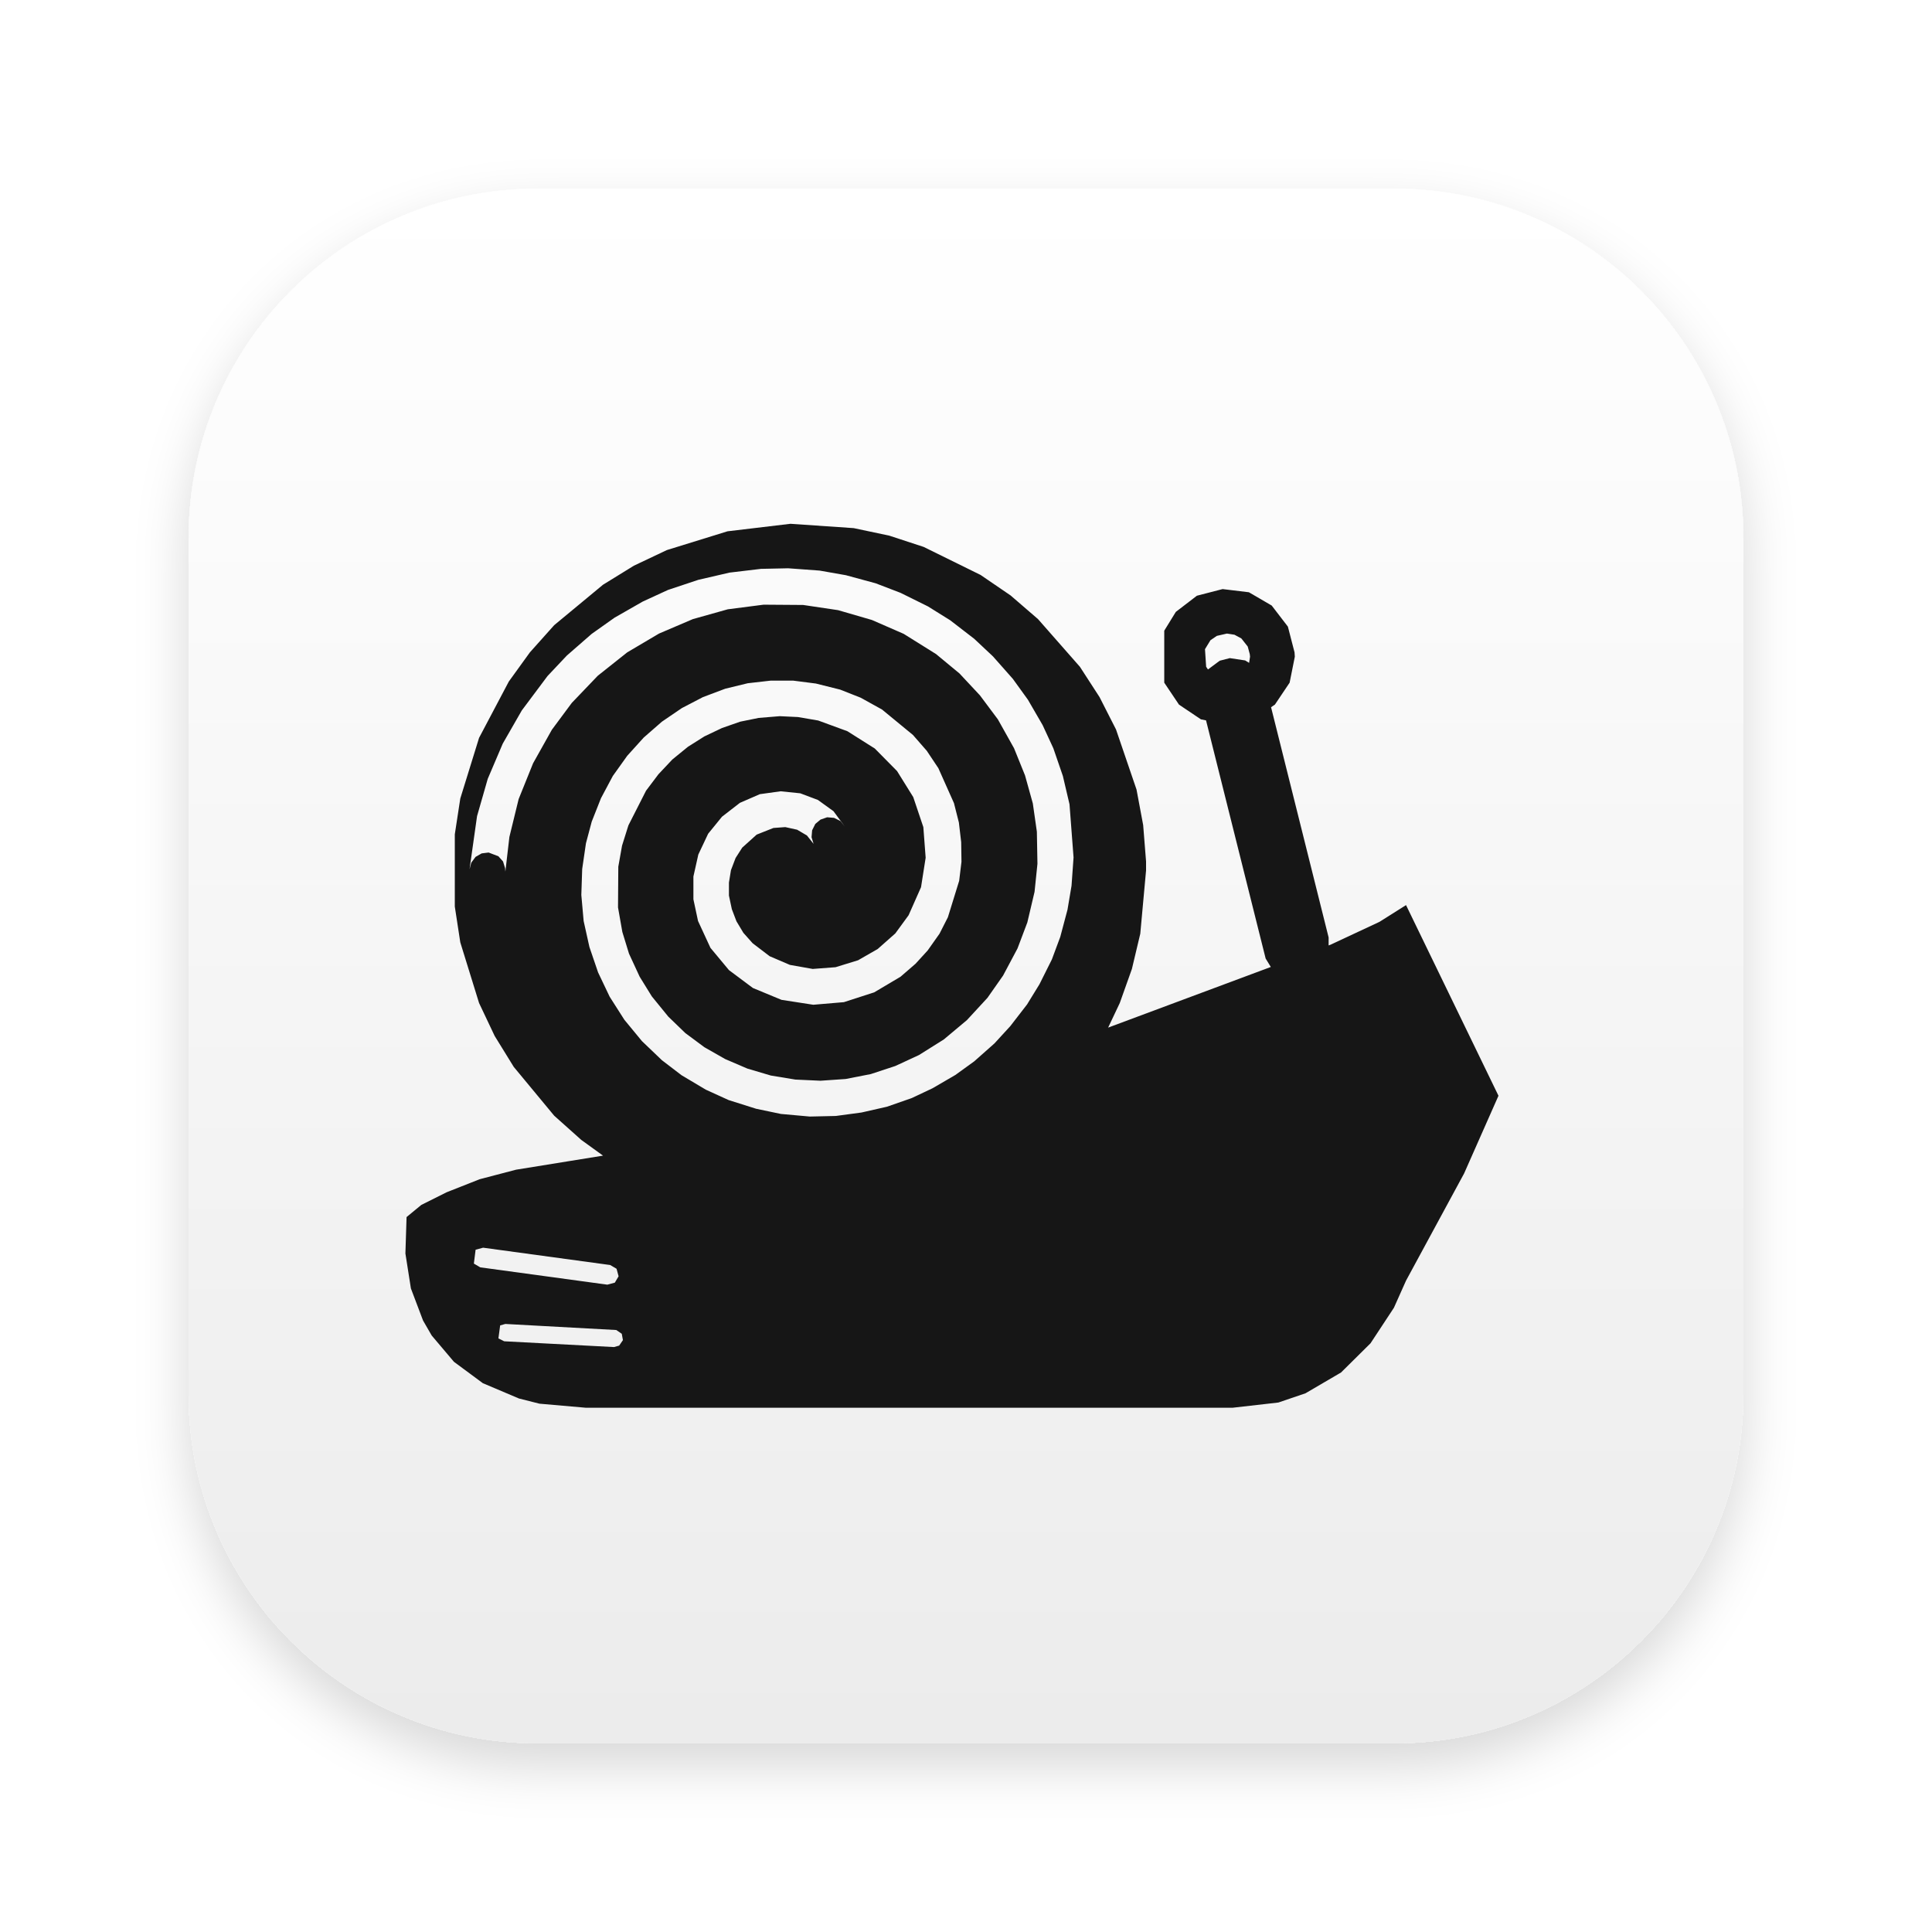
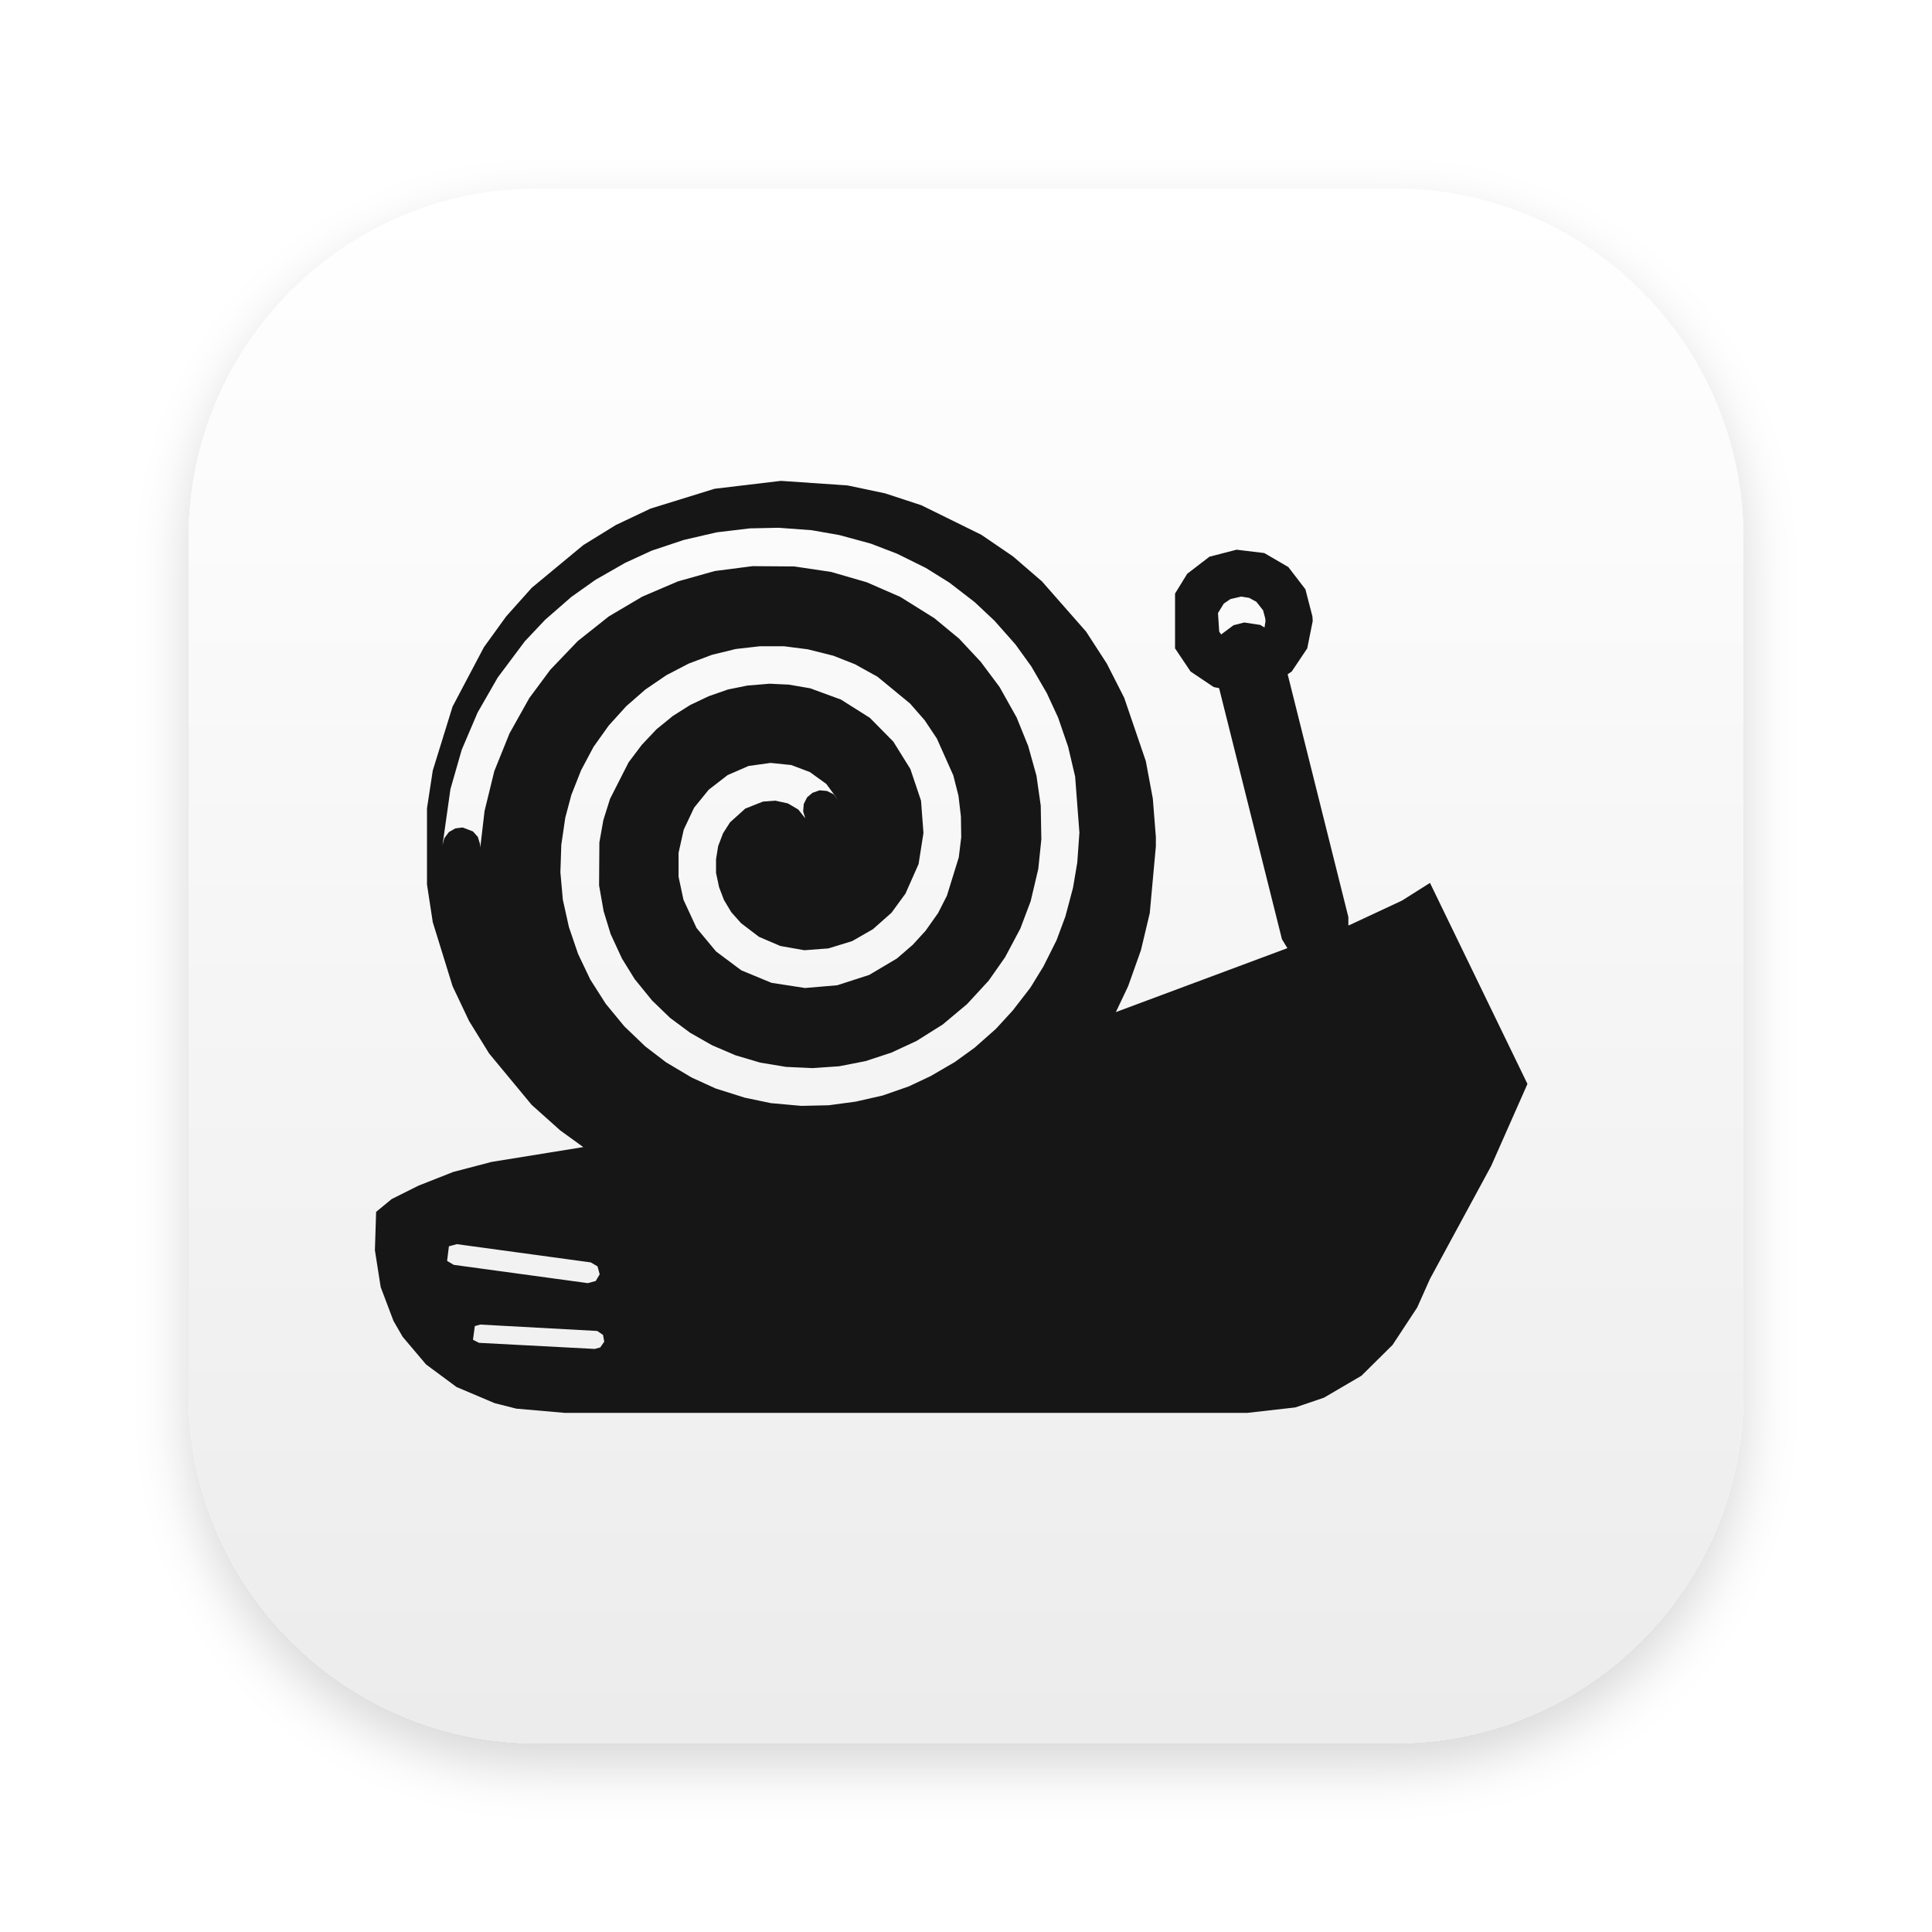
<svg xmlns="http://www.w3.org/2000/svg" viewBox="0 0 1024 1024" role="img" aria-label="Today">
  <defs>
    <linearGradient id="paper" x1="0" y1="0" x2="0" y2="1">
      <stop offset="0" stop-color="#ffffff" />
      <stop offset="1" stop-color="#ececec" />
    </linearGradient>
    <filter id="lift" x="-25%" y="-25%" width="150%" height="155%">
      <feDropShadow dx="0" dy="12" stdDeviation="14" flood-color="#000000" flood-opacity="0.16" />
    </filter>
  </defs>
  <rect x="100" y="100" width="824" height="824" rx="185" fill="url(#paper)" filter="url(#lift)" />
-   <g transform="translate(172.618 179.636) scale(15.31045)">
+   <g transform="translate(154.149 151.548) scale(16.14367)">
    <path fill="#161616" fill-rule="nonzero" d="M2.8 30.4L3.31 29.98L4.19 29.54L5.33 29.09L6.59 28.76L10.24 28.17L16.29 27.68L18.26 27.32L20.3 26.75L23.16 25.66L27.09 23.84L34.79 20.97L36.48 20.18L37.4 19.6L40.6 26.2L39.41 28.89L37.4 32.6L36.98 33.54L36.17 34.77L35.15 35.78L33.92 36.5L32.98 36.82L31.4 37L9 37L7.4 36.86L6.69 36.68L5.44 36.15L4.44 35.41L3.67 34.5L3.37 33.98L2.95 32.87L2.76 31.66L2.8 30.4ZM28.4 18.4L28.2 20.59L27.91 21.81L27.49 22.99L26.95 24.13L26.29 25.2L24.89 26.89L23.2 28.29L22.13 28.95L20.99 29.49L18.89 30.14L17.65 30.33L16.4 30.4L14.21 30.2L12.99 29.91L11.81 29.49L9.86 28.46L8.85 27.73L7.91 26.89L6.51 25.2L5.85 24.13L5.31 22.99L4.66 20.89L4.47 19.65L4.47 17.15L4.66 15.91L5.31 13.81L6.34 11.86L7.07 10.85L7.91 9.91L9.6 8.51L10.67 7.85L11.81 7.31L13.91 6.66L16.09 6.4L18.28 6.55L19.51 6.81L20.7 7.2L22.67 8.17L23.71 8.88L24.66 9.7L26.11 11.35L26.79 12.4L27.36 13.52L28.07 15.6L28.3 16.83L28.4 18.09ZM34.72 20.72L34.72 21.26L34.48 21.74L34.05 22.06L33.34 22.12L33.01 21.99L32.73 21.76L32.54 21.45L30.25 12.3L30.28 11.94L30.52 11.46L30.95 11.14L31.3 11.05L31.83 11.13L32.14 11.32L32.37 11.59L32.52 11.92ZM33.55 11L33.37 11.9L32.86 12.66L32.1 13.17L31.2 13.35L30.3 13.17L29.54 12.66L29.03 11.9L29.03 10.1L29.43 9.45L30.16 8.89L31.05 8.66L31.96 8.77L32.75 9.23L33.31 9.96L33.54 10.85ZM6.22 18.44L6.36 17.24L6.68 15.93L7.18 14.69L7.83 13.53L8.52 12.6L9.42 11.66L10.44 10.85L11.54 10.2L12.71 9.7L13.92 9.36L15.16 9.2L16.53 9.21L17.74 9.39L18.91 9.73L20.01 10.21L21.13 10.91L21.94 11.58L22.65 12.34L23.27 13.17L23.83 14.17L24.21 15.11L24.48 16.08L24.62 17.06L24.64 18.17L24.54 19.14L24.29 20.2L23.95 21.1L23.45 22.04L22.91 22.81L22.2 23.58L21.4 24.25L20.54 24.79L19.72 25.17L18.87 25.45L18 25.62L17.13 25.68L16.26 25.64L15.41 25.5L14.6 25.26L13.83 24.93L13.11 24.52L12.45 24.03L11.86 23.46L11.29 22.76L10.87 22.08L10.5 21.28L10.27 20.53L10.12 19.68L10.13 18.27L10.26 17.54L10.48 16.84L11.09 15.64L11.52 15.07L12 14.56L12.54 14.12L13.11 13.76L13.72 13.47L14.35 13.25L14.99 13.12L15.72 13.06L16.35 13.09L17.05 13.21L18.06 13.58L19.01 14.18L19.78 14.96L20.34 15.86L20.69 16.9L20.77 17.96L20.61 18.98L20.18 19.95L19.72 20.58L19.11 21.12L18.43 21.51L17.65 21.75L16.86 21.81L16.07 21.67L15.37 21.37L14.78 20.92L14.46 20.56L14.22 20.16L14.06 19.74L13.96 19.27L13.96 18.82L14.03 18.39L14.19 17.97L14.42 17.61L14.92 17.16L15.5 16.93L15.91 16.9L16.32 16.99L16.66 17.19L16.89 17.48L16.82 17.25L16.84 17.01L16.95 16.79L17.13 16.64L17.36 16.56L17.6 16.58L17.82 16.69L17.97 16.88L17.58 16.35L17.04 15.96L16.43 15.73L15.75 15.66L15.03 15.76L14.34 16.06L13.72 16.54L13.24 17.13L12.9 17.85L12.73 18.61L12.73 19.4L12.89 20.15L13.32 21.08L13.96 21.85L14.79 22.47L15.78 22.88L16.88 23.05L17.94 22.96L18.99 22.62L19.9 22.08L20.42 21.63L20.84 21.17L21.25 20.59L21.54 20.02L21.93 18.76L22.01 18.1L22 17.42L21.92 16.74L21.75 16.07L21.21 14.86L20.81 14.26L20.33 13.71L19.26 12.83L18.52 12.42L17.81 12.14L16.97 11.93L16.19 11.83L15.4 11.83L14.61 11.92L13.83 12.11L13.06 12.4L12.33 12.78L11.64 13.25L11.01 13.8L10.44 14.43L9.94 15.13L9.53 15.9L9.21 16.71L9.01 17.46L8.88 18.35L8.85 19.25L8.93 20.15L9.13 21.05L9.43 21.93L9.83 22.77L10.34 23.57L10.95 24.31L11.64 24.97L12.32 25.49L13.16 25.99L13.95 26.35L14.9 26.65L15.76 26.83L16.76 26.92L17.66 26.9L18.55 26.78L19.43 26.58L20.29 26.28L21.01 25.94L21.8 25.48L22.45 25.01L23.15 24.39L23.7 23.79L24.28 23.04L24.71 22.34L25.14 21.48L25.43 20.7L25.68 19.76L25.82 18.93L25.89 17.95L25.75 16.11L25.52 15.13L25.19 14.17L24.82 13.37L24.31 12.49L23.79 11.77L23.1 10.99L22.45 10.38L21.62 9.74L20.85 9.26L19.9 8.79L19.04 8.46L18.01 8.18L17.1 8.02L16.01 7.94L15.07 7.96L13.98 8.09L12.9 8.34L11.85 8.69L10.98 9.09L10 9.65L9.21 10.21L8.35 10.96L7.68 11.67L6.79 12.86L6.13 14.01L5.61 15.23L5.24 16.52L4.98 18.36L5.04 18.13L5.19 17.93L5.4 17.81L5.64 17.78L5.98 17.91L6.14 18.09L6.21 18.32ZM31.99 10.91L31.92 10.65L31.7 10.37L31.46 10.24L31.2 10.2L30.85 10.28L30.63 10.43L30.44 10.74L30.48 11.35L30.63 11.57L30.94 11.76L31.2 11.8L31.55 11.72L31.77 11.57L31.96 11.26L32 11ZM9.75 32.74L10.01 32.67L10.14 32.45L10.07 32.19L9.85 32.06L5.45 31.46L5.19 31.53L5.13 32.01L5.35 32.14ZM9.98 34.9L10.16 34.85L10.29 34.66L10.25 34.44L10.06 34.31L6.22 34.1L6.04 34.15L5.98 34.6L6.18 34.7Z" />
  </g>
</svg>
